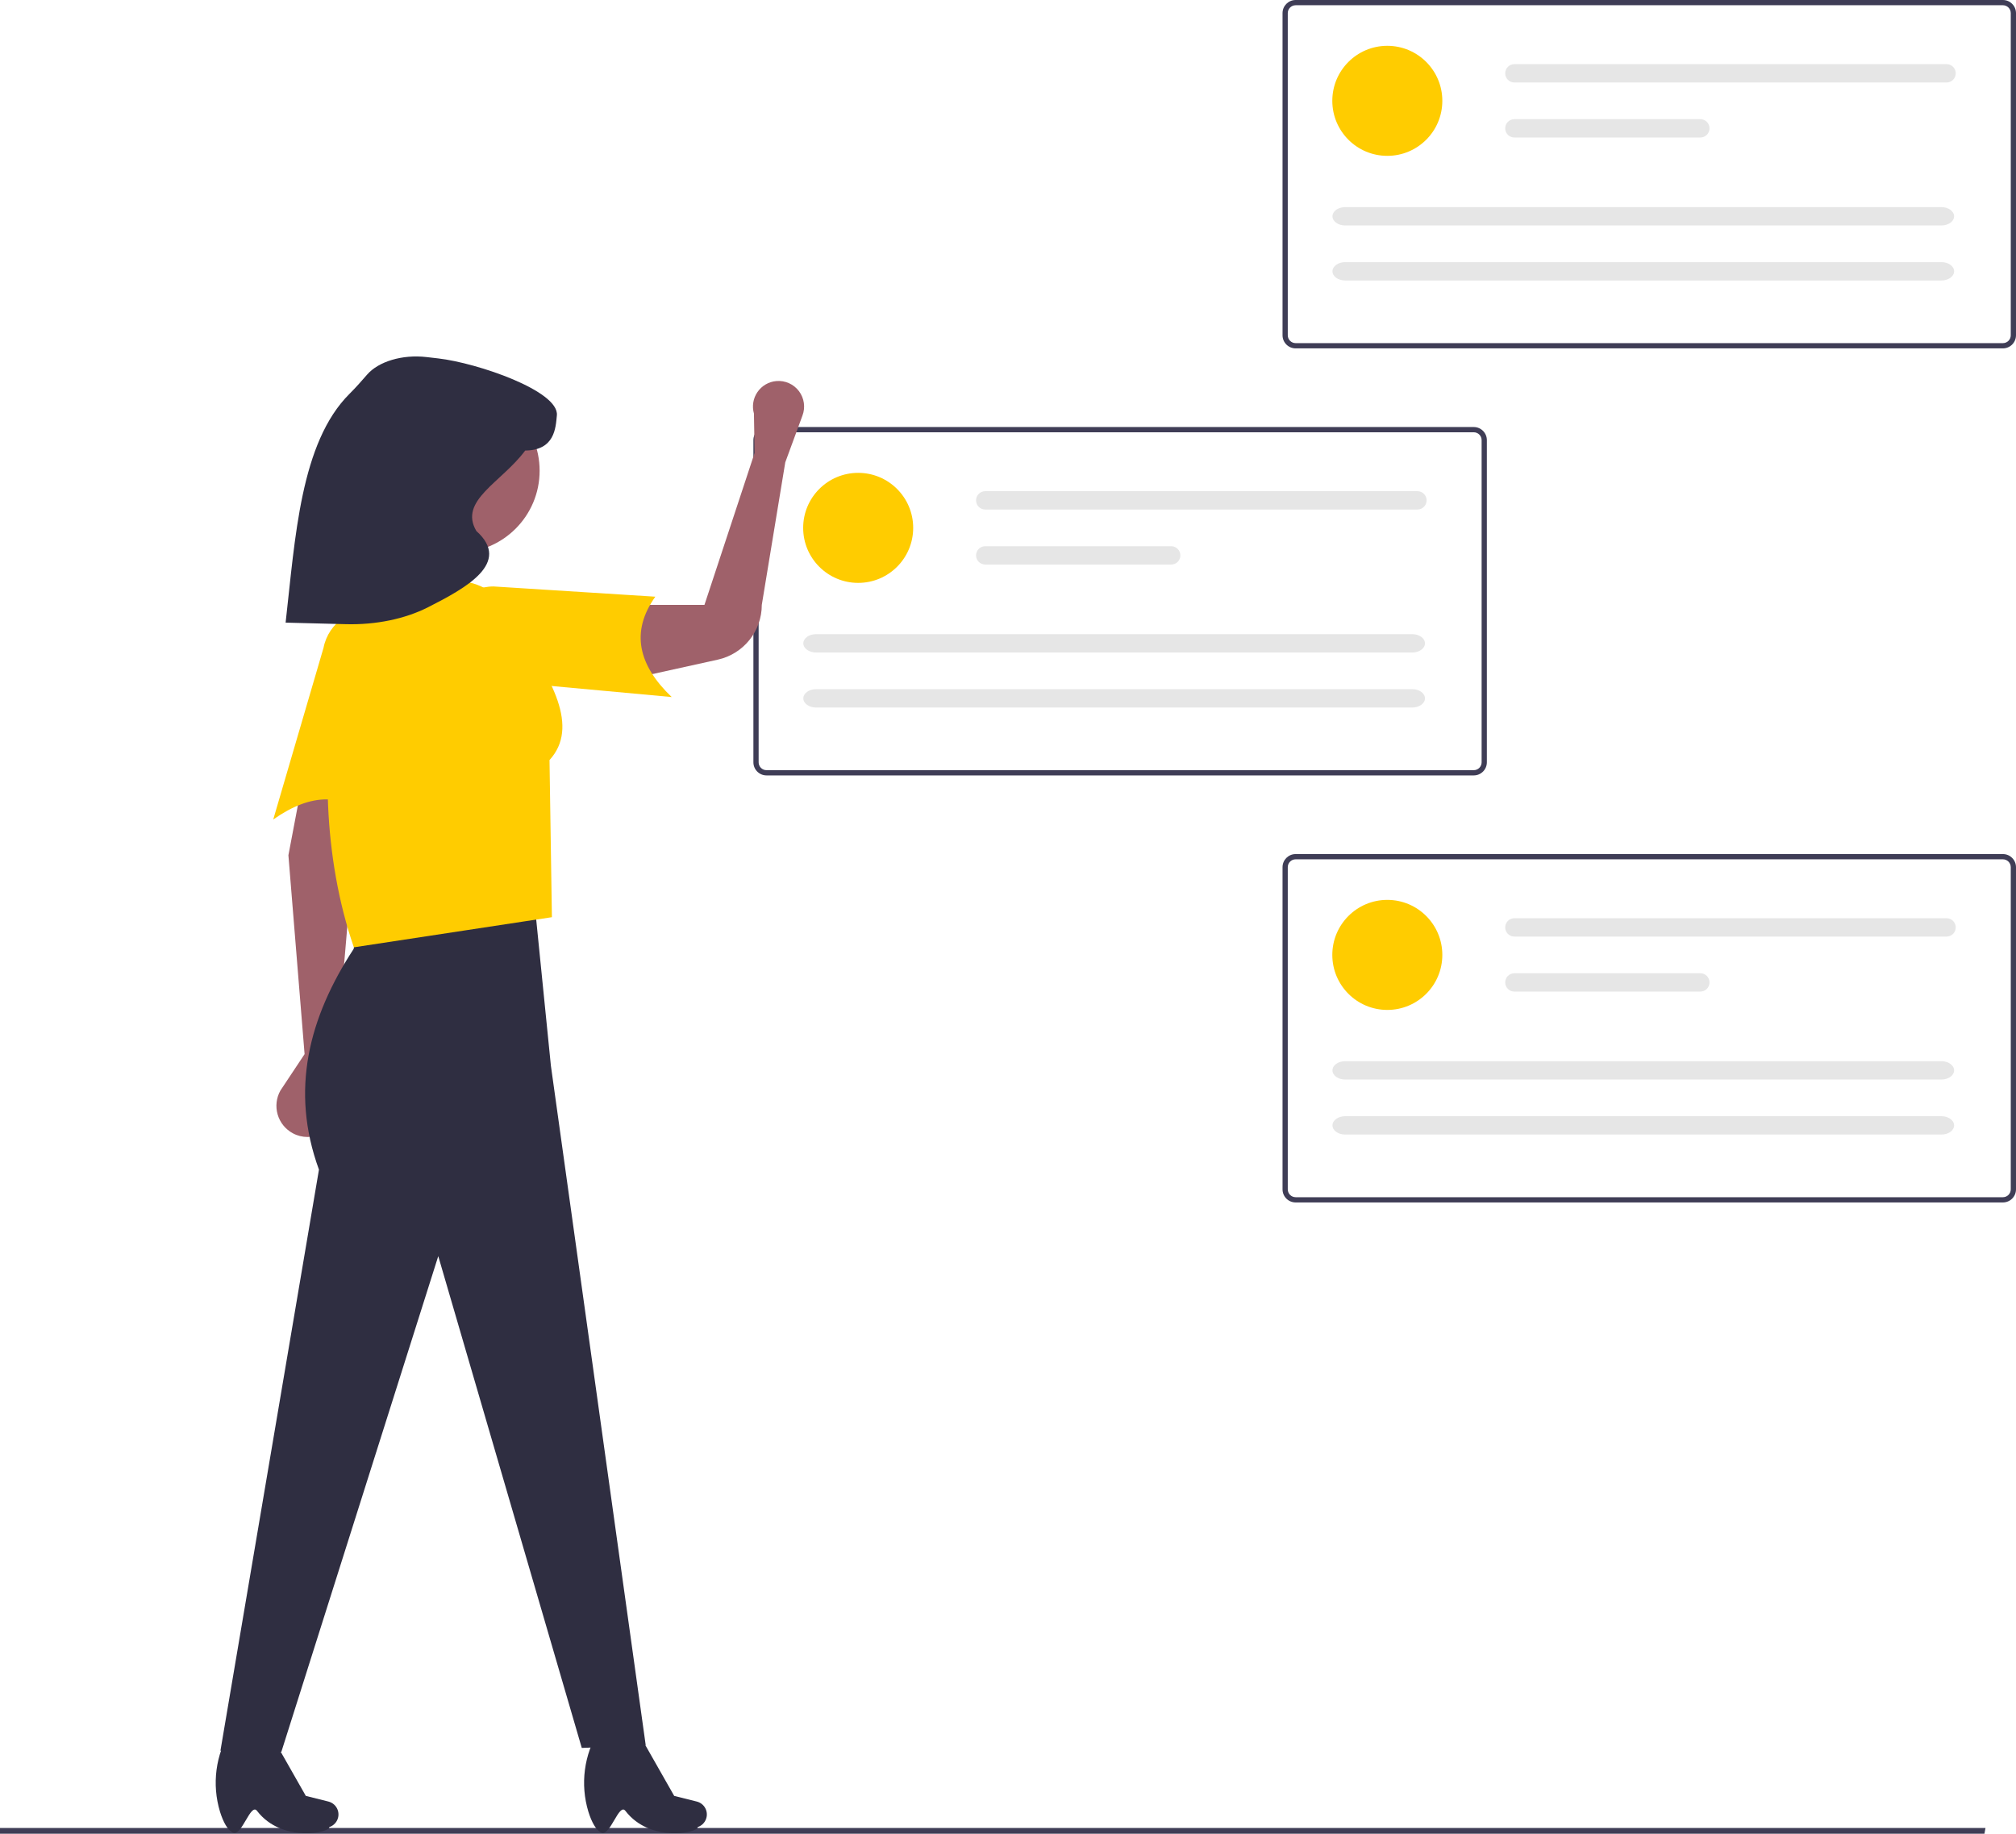
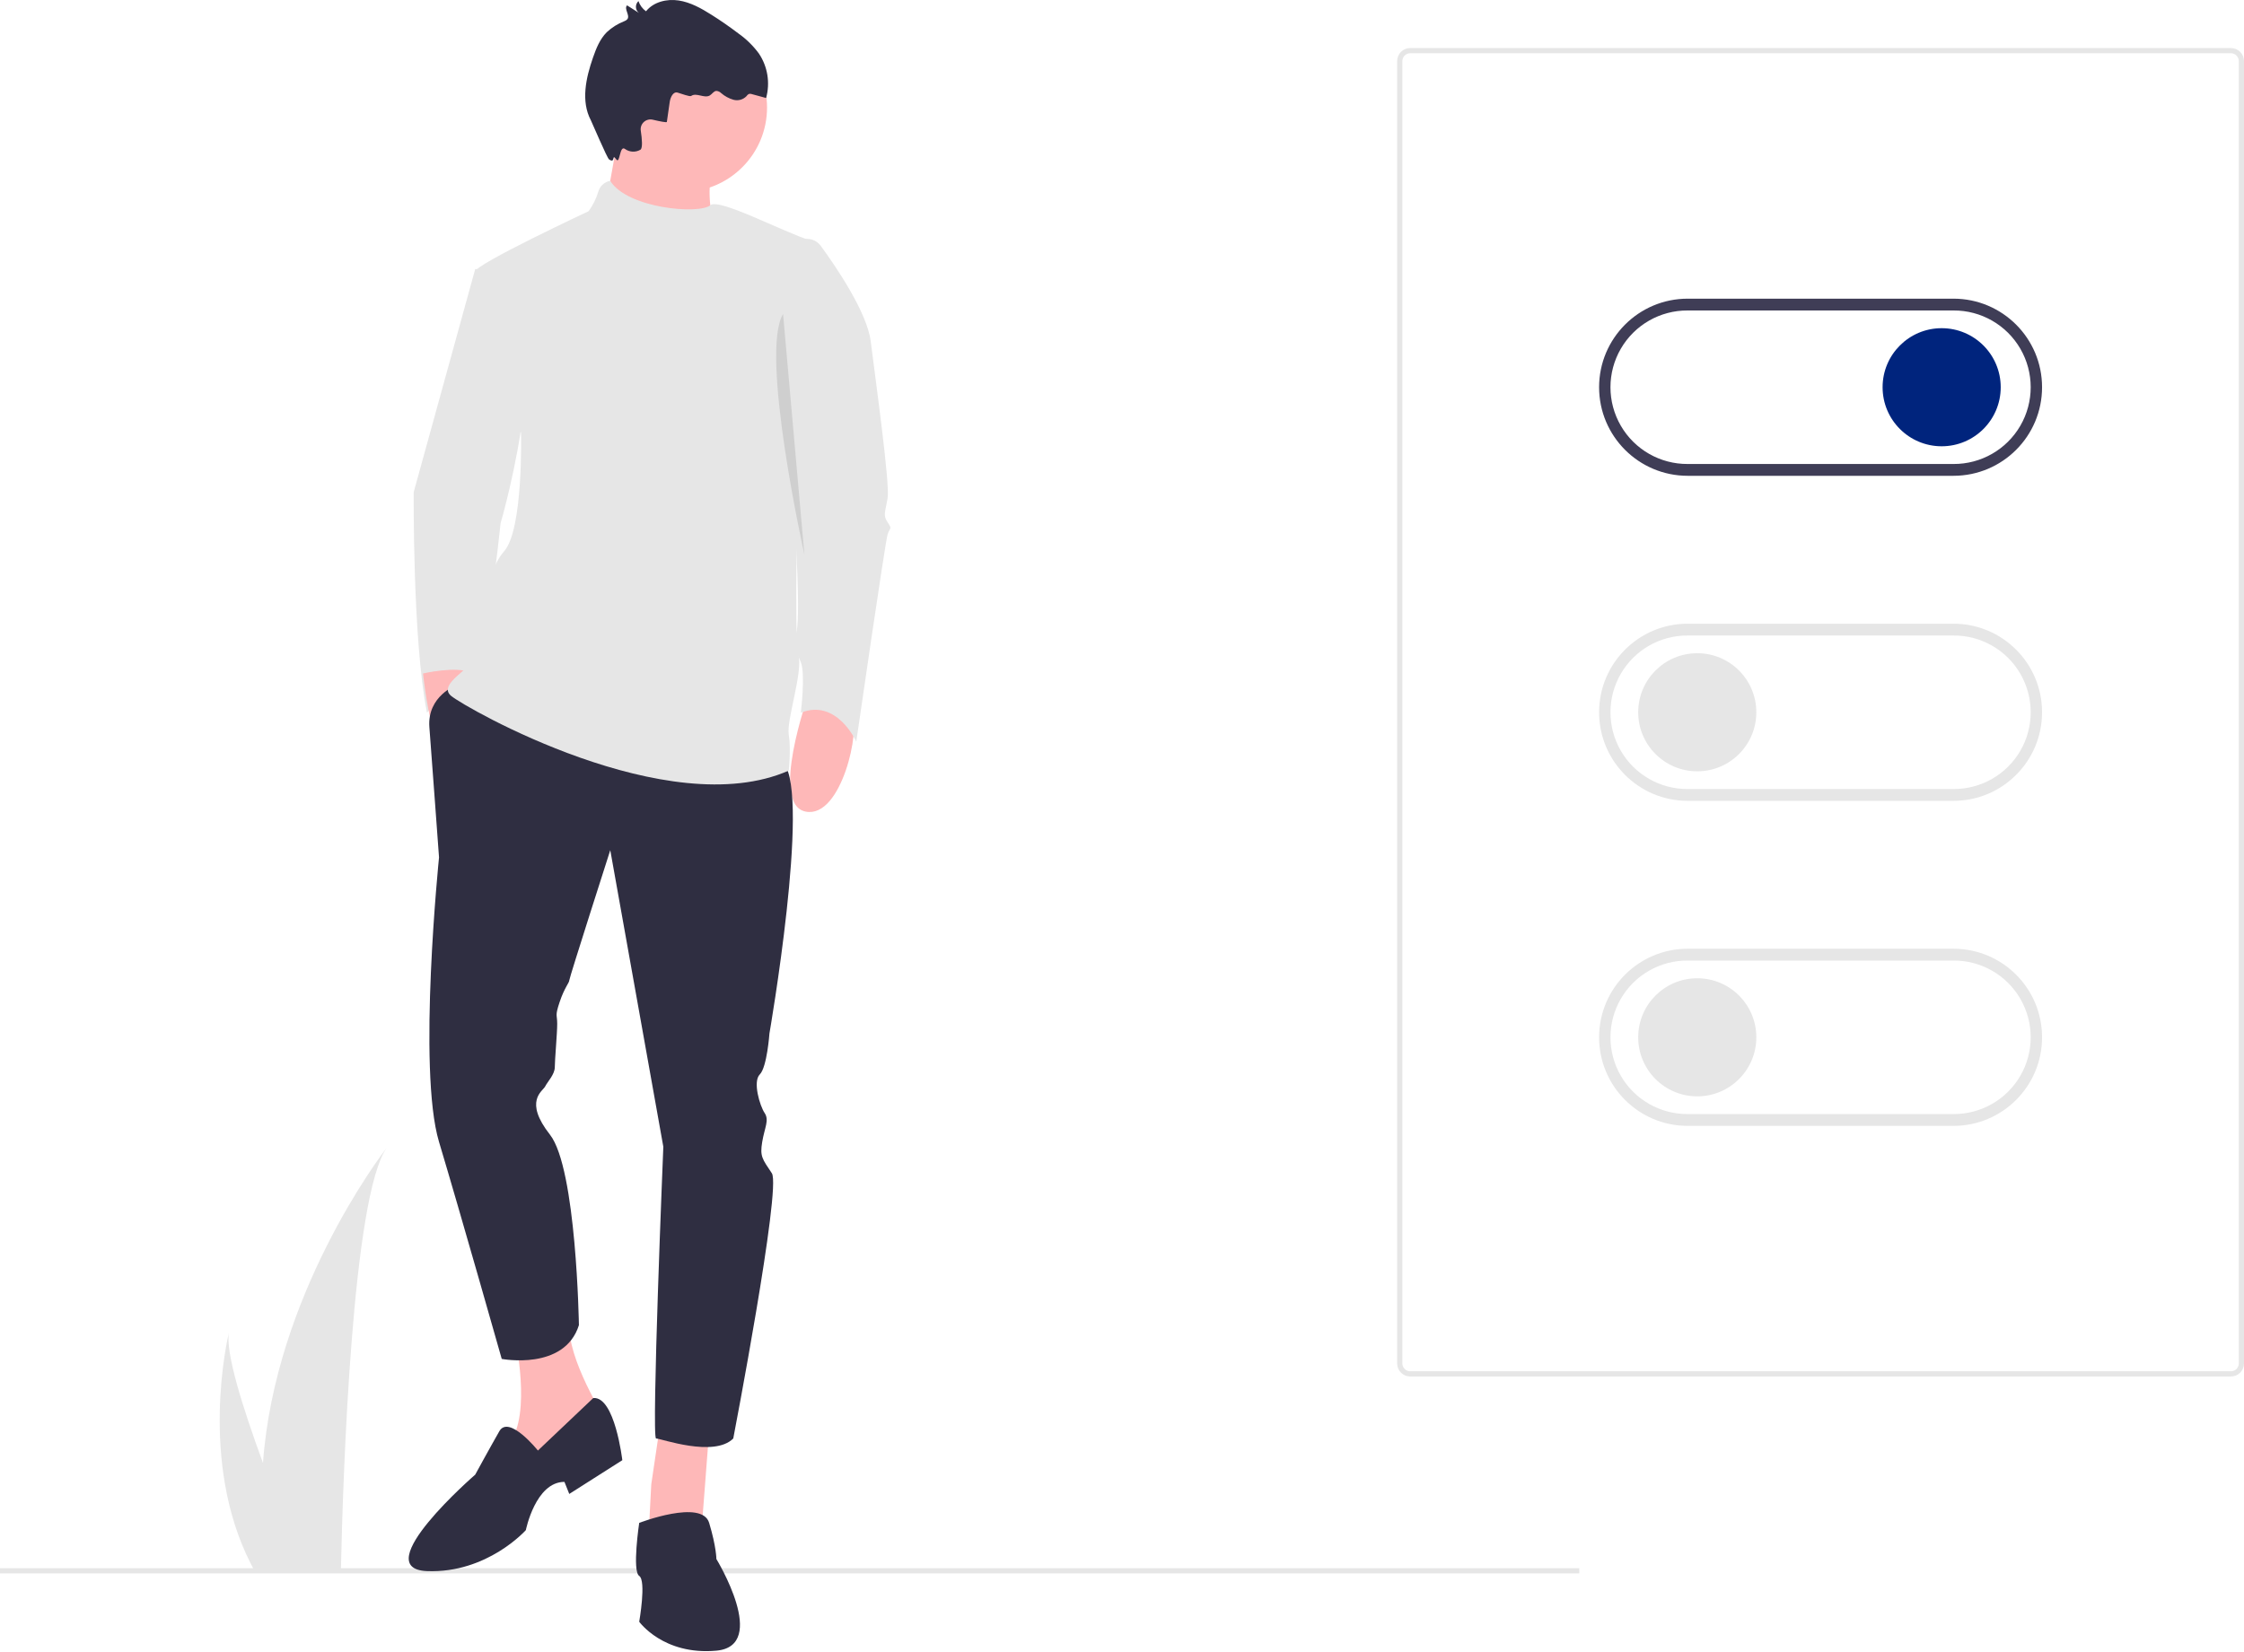
- <svg xmlns="http://www.w3.org/2000/svg" id="e9cedb39-6f65-4384-b75a-4a0d633b244e" data-name="Layer 1" width="769.612" height="699.927" viewBox="0 0 769.612 699.927">
-   <polygon points="757.569 699.927 0 699.927 0 697.745 757.964 697.745 757.569 699.927" fill="#3f3d56" />
-   <path d="M777.806,396.012H507.805a5.006,5.006,0,0,1-5-5V268.037a5.006,5.006,0,0,1,5-5H777.806a5.006,5.006,0,0,1,5,5V391.012A5.006,5.006,0,0,1,777.806,396.012ZM507.805,265.037a3.003,3.003,0,0,0-3,3V391.012a3.003,3.003,0,0,0,3,3H777.806a3.003,3.003,0,0,0,3-3V268.037a3.003,3.003,0,0,0-3-3Z" transform="translate(-215.194 -100.0367)" fill="#3f3d56" />
-   <circle cx="327.611" cy="201.488" r="21" fill="#ffcc00" />
-   <path d="M591.305,287.524a3.5,3.5,0,0,0,0,7h165a3.5,3.5,0,0,0,0-7Z" transform="translate(-215.194 -100.0367)" fill="#e6e6e6" />
-   <path d="M591.305,308.524a3.5,3.5,0,0,0,0,7h71a3.5,3.5,0,0,0,0-7Z" transform="translate(-215.194 -100.0367)" fill="#e6e6e6" />
-   <path d="M526.698,342.097c-2.662,0-4.829,1.57-4.829,3.5s2.167,3.5,4.829,3.5H754.347c2.662,0,4.829-1.57,4.829-3.5s-2.167-3.5-4.829-3.5Z" transform="translate(-215.194 -100.0367)" fill="#e6e6e6" />
-   <path d="M526.698,363.097c-2.662,0-4.829,1.57-4.829,3.5s2.167,3.5,4.829,3.5H754.347c2.662,0,4.829-1.57,4.829-3.5s-2.167-3.5-4.829-3.5Z" transform="translate(-215.194 -100.0367)" fill="#e6e6e6" />
-   <path d="M979.806,233.012H709.805a5.006,5.006,0,0,1-5-5V105.037a5.006,5.006,0,0,1,5-5H979.806a5.006,5.006,0,0,1,5,5V228.012A5.006,5.006,0,0,1,979.806,233.012ZM709.805,102.037a3.003,3.003,0,0,0-3,3V228.012a3.003,3.003,0,0,0,3,3H979.806a3.003,3.003,0,0,0,3-3V105.037a3.003,3.003,0,0,0-3-3Z" transform="translate(-215.194 -100.0367)" fill="#3f3d56" />
-   <circle cx="529.611" cy="38.488" r="21" fill="#ffcc00" />
-   <path d="M793.305,124.524a3.5,3.5,0,0,0,0,7h165a3.5,3.5,0,0,0,0-7Z" transform="translate(-215.194 -100.0367)" fill="#e6e6e6" />
-   <path d="M793.305,145.524a3.5,3.5,0,0,0,0,7h71a3.5,3.5,0,0,0,0-7Z" transform="translate(-215.194 -100.0367)" fill="#e6e6e6" />
-   <path d="M728.698,179.097c-2.662,0-4.829,1.57-4.829,3.5s2.167,3.5,4.829,3.5H956.347c2.662,0,4.829-1.57,4.829-3.5s-2.167-3.5-4.829-3.5Z" transform="translate(-215.194 -100.0367)" fill="#e6e6e6" />
-   <path d="M728.698,200.097c-2.662,0-4.829,1.57-4.829,3.5s2.167,3.5,4.829,3.5H956.347c2.662,0,4.829-1.57,4.829-3.5s-2.167-3.5-4.829-3.5Z" transform="translate(-215.194 -100.0367)" fill="#e6e6e6" />
-   <path d="M979.806,559.012H709.805a5.006,5.006,0,0,1-5-5V431.037a5.006,5.006,0,0,1,5-5H979.806a5.006,5.006,0,0,1,5,5V554.012A5.006,5.006,0,0,1,979.806,559.012ZM709.805,428.037a3.003,3.003,0,0,0-3,3V554.012a3.003,3.003,0,0,0,3,3H979.806a3.003,3.003,0,0,0,3-3V431.037a3.003,3.003,0,0,0-3-3Z" transform="translate(-215.194 -100.0367)" fill="#3f3d56" />
-   <circle cx="529.611" cy="364.488" r="21" fill="#ffcc00" />
-   <path d="M793.305,450.524a3.5,3.5,0,0,0,0,7h165a3.5,3.5,0,0,0,0-7Z" transform="translate(-215.194 -100.0367)" fill="#e6e6e6" />
-   <path d="M793.305,471.524a3.5,3.5,0,0,0,0,7h71a3.5,3.5,0,0,0,0-7Z" transform="translate(-215.194 -100.0367)" fill="#e6e6e6" />
-   <path d="M728.698,505.097c-2.662,0-4.829,1.57-4.829,3.5s2.167,3.5,4.829,3.5H956.347c2.662,0,4.829-1.57,4.829-3.5s-2.167-3.5-4.829-3.5Z" transform="translate(-215.194 -100.0367)" fill="#e6e6e6" />
-   <path d="M728.698,526.097c-2.662,0-4.829,1.57-4.829,3.5s2.167,3.5,4.829,3.5H956.347c2.662,0,4.829-1.57,4.829-3.5s-2.167-3.5-4.829-3.5Z" transform="translate(-215.194 -100.0367)" fill="#e6e6e6" />
-   <path d="M331.469,502.399l-9.233,13.907a11.905,11.905,0,0,0,4.722,16.29h0a11.905,11.905,0,0,0,17.516-9.342l-1.515-12.891,7.111-83.582,12.129-54.976-25.183-7.149-11.722,61.823Z" transform="translate(-215.194 -100.0367)" fill="#9f616a" />
-   <path d="M461.694,766.161,437.289,767.222l-54.787-187.721L322.617,768.672l-23.27-.389,37.608-221.792c-11.065-30.319-3.884-58.015,13.264-84.277l2.579-16.384,66.453-1.18,6.245,62.153Z" transform="translate(-215.194 -100.0367)" fill="#2f2e41" />
-   <path d="M444.731,799.544c3.438,1.569,6.742-11.518,9.217-8.293,9.573,12.476,28.213,8.17,27.569,6.184a5.07,5.07,0,0,0,3.196-6.607h0a5.07,5.07,0,0,0-3.518-3.139l-8.626-2.157L459.025,761.714l-14.761-1.868-.373.61a38.059,38.059,0,0,0-4.079,31.121C441.041,795.509,442.712,798.622,444.731,799.544Z" transform="translate(-215.194 -100.0367)" fill="#2f2e41" />
-   <path d="M304.101,799.544c3.438,1.569,6.742-11.518,9.217-8.293,9.573,12.476,28.213,8.17,27.569,6.184a5.07,5.07,0,0,0,3.196-6.607h0a5.07,5.07,0,0,0-3.518-3.139l-8.626-2.157L318.395,761.714l-14.761-1.868-.373.61a38.059,38.059,0,0,0-4.079,31.121C300.41,795.509,302.081,798.622,304.101,799.544Z" transform="translate(-215.194 -100.0367)" fill="#2f2e41" />
-   <path d="M319.5,412.849l19.2-65.54a17.979,17.979,0,0,1,21.098-14.191h0a17.979,17.979,0,0,1,14.191,21.098l-15.697,59.854C346.918,402.093,333.85,402.712,319.5,412.849Z" transform="translate(-215.194 -100.0367)" fill="#ffcc00" />
-   <path d="M489.216,351.823l-36.362,8.021,1.563-28.923h29.705l19.142-58.013-.251-15.013A9.764,9.764,0,0,1,511.567,245.485h0a9.764,9.764,0,0,1,9.947,13.233l-6.542,17.793L506.01,330.921v0A21.404,21.404,0,0,1,489.216,351.823Z" transform="translate(-215.194 -100.0367)" fill="#9f616a" />
-   <circle cx="174.734" cy="179.683" r="31.268" fill="#9f616a" />
-   <path d="M395.79,345.773l-46.12.782c7.365-23.096,12.424-44.69,11.725-62.536h35.176A306.82,306.82,0,0,0,395.79,345.773Z" transform="translate(-215.194 -100.0367)" fill="#9f616a" />
-   <path d="M425.886,450.13l-75.607,11.498c-11.944-34.662-12.296-74.664-5.923-104.268a48.678,48.678,0,0,1,13.131-38.946h0l36.74,3.908h0a23.511,23.511,0,0,1,17.667,17.085c14.175,19.652,24.56,38.247,13.075,50.744Z" transform="translate(-215.194 -100.0367)" fill="#ffcc00" />
-   <path d="M471.615,366.097l-68.008-6.254a17.979,17.979,0,0,1-17.979-17.979v0a17.979,17.979,0,0,1,17.979-17.979l61.754,3.908C455.793,341.256,458.911,353.962,471.615,366.097Z" transform="translate(-215.194 -100.0367)" fill="#ffcc00" />
-   <path d="M347.325,338.288l-23.099-.594c3.687-32.292,5.607-68.683,24.447-87.389,2.397-2.38,4.549-4.845,6.697-7.314,4.277-4.917,13.34-7.739,22.606-6.668l4.54.525c14.906,1.724,46.171,12.41,45.265,21.746-.461,4.754-.772,13.306-12.086,13.414-9.137,12.259-25.475,19.066-18.654,30.712,13.649,12.175-4.111,21.827-18.433,29.101C369.828,336.28,358.69,338.58,347.325,338.288Z" transform="translate(-215.194 -100.0367)" fill="#2f2e41" />
+ <svg xmlns="http://www.w3.org/2000/svg" id="a9ccde41-918e-4602-ae58-152cec57a8c1" data-name="Layer 1" width="861.202" height="633.857" viewBox="0 0 861.202 633.857">
+   <rect y="602.011" width="606.096" height="2" fill="#e6e6e6" />
+   <path d="M357.327,236.376h-5.554l-23.603,85.618s-.463,56.925,5.091,84.693c0,0,9.256-12.033,15.735-12.033s12.496-60.627,12.496-60.627S386.946,247.483,357.327,236.376Z" transform="translate(-169.3989 -133.0717)" fill="#e6e6e6" />
+   <path d="M479.507,400.208s-14.81,41.652-.926,44.429,21.289-32.396,17.586-37.024S479.507,400.208,479.507,400.208Z" transform="translate(-169.3989 -133.0717)" fill="#feb8b8" />
+   <path d="M331.756,391.603s4.163,44.01,17.921,40.665,5.619-38.356.308-40.988S331.756,391.603,331.756,391.603Z" transform="translate(-169.3989 -133.0717)" fill="#feb8b8" />
+   <path d="M367.509,649.196s6.479,31.471-4.628,39.801,3.702,25.917,3.702,25.917l35.173-37.024s-14.81-23.14-13.884-37.024Z" transform="translate(-169.3989 -133.0717)" fill="#feb8b8" />
+   <polygon points="253.646 544.818 249.944 569.809 249.018 587.395 269.381 585.544 272.158 549.446 253.646 544.818" fill="#feb8b8" />
+   <path d="M344.676,396.014s-11.415,4.194-10.489,16.227,3.702,49.983,3.702,49.983-8.33,81.453,0,109.221,24.066,83.304,24.066,83.304,24.066,4.628,29.619-12.958c0,0-.926-60.164-11.107-73.123s-2.777-16.661-1.851-18.512,3.702-4.628,3.702-7.405.926-12.958.926-16.661-.926-2.777.926-8.33,3.702-7.405,3.702-8.33,15.735-49.983,15.735-49.983l20.363,113.849s-4.628,111.998-2.777,111.998,22.214,7.405,29.619,0c0,0,18.512-96.263,14.81-101.816s-4.628-6.479-3.702-12.033,2.777-8.33.926-11.107-4.628-12.033-1.851-14.81,3.702-15.735,3.702-15.735,15.735-90.709,5.554-103.668S344.676,396.014,344.676,396.014Z" transform="translate(-169.3989 -133.0717)" fill="#2f2e41" />
+   <path d="M375.839,689.922s-11.107-13.884-14.81-7.405-9.256,16.661-9.256,16.661-41.652,36.099-18.512,37.024,37.95-15.735,37.95-15.735,3.702-18.512,14.81-18.512l1.851,4.628,20.363-12.958s-2.868-24.576-11.153-23.858Z" transform="translate(-169.3989 -133.0717)" fill="#2f2e41" />
+   <path d="M414.715,717.69s24.066-9.256,26.843,0,2.777,13.884,2.777,13.884,20.363,33.322,0,35.173-29.619-11.107-29.619-11.107,2.777-15.735,0-17.586S414.715,717.69,414.715,717.69Z" transform="translate(-169.3989 -133.0717)" fill="#2f2e41" />
+   <circle cx="261.977" cy="41.289" r="32.396" fill="#feb8b8" />
+   <path d="M407.31,181.766l-6.479,36.099,45.355,11.107s-10.644-26.38.926-37.95C450.038,188.095,407.31,181.766,407.31,181.766Z" transform="translate(-169.3989 -133.0717)" fill="#feb8b8" />
+   <path d="M403.591,202.485a5.907,5.907,0,0,0-4.612,4.272,24.648,24.648,0,0,1-3.702,7.405s-43.503,20.363-43.503,23.14S369.36,299.317,369.36,299.317s.926,37.024-6.479,45.355-14.81,38.875-12.958,41.652-12.958,9.256-7.405,13.884,83.304,49.057,129.585,28.694c0,0,.926-8.33,0-13.884s5.554-24.066,3.702-30.545,0-73.123,0-73.123l9.539-78.914a6.422,6.422,0,0,0-4.505-6.919C470.17,222.275,445.43,209,442.02,211.848,437.604,215.535,410.054,213.023,403.591,202.485Z" transform="translate(-169.3989 -133.0717)" fill="#e6e6e6" />
+   <path d="M476.73,225.269l.059-.024a6.42,6.42,0,0,1,7.572,2.169c5.736,7.849,17.806,25.489,19.211,36.73,1.851,14.81,7.405,54.611,6.479,60.164s-1.851,6.479,0,9.256.926,1.851,0,4.628-12.033,79.602-12.033,79.602-7.405-16.661-21.289-11.107c0,0,1.851-14.81,0-19.438s-3.702-7.405-1.851-11.107,0-39.801-.926-43.503,0-23.14,0-23.14l-8.33-37.95Z" transform="translate(-169.3989 -133.0717)" fill="#e6e6e6" />
+   <path d="M425.325,179.876l1.094-7.628c.255-1.778,1.296-4.116,3.025-3.632,1.471.411,4.677,1.671,5.213,1.291,2.01-1.424,5.051,1.066,7.165-.199.885-.53,1.463-1.665,2.492-1.741a2.839,2.839,0,0,1,1.83.829,12.453,12.453,0,0,0,4.736,2.573,5.094,5.094,0,0,0,4.986-1.359,2.648,2.648,0,0,1,.882-.845,1.978,1.978,0,0,1,1.268.058l5.4,1.47a20.75,20.75,0,0,0-2.776-17.084,34.361,34.361,0,0,0-7.865-7.703q-5.016-3.816-10.354-7.179c-3.894-2.46-8.024-4.781-12.579-5.472-4.554-.692-9.653.546-12.517,4.153a8.06,8.06,0,0,1-2.899-3.916,2.967,2.967,0,0,0,.191,4.549l-4.567-2.916c-1.284,1.348,1.225,3.792.131,5.299a2.791,2.791,0,0,1-1.229.803,20.936,20.936,0,0,0-6.696,4.215c-2.625,2.632-4.05,6.205-5.274,9.715-2.721,7.807-4.699,16.761-.833,24.069.438.829,6.225,14.504,6.995,15.037,2.606,1.803.91-2.56,2.777,0,1.464,2.007,1.19-5.676,3.366-3.989a5.425,5.425,0,0,0,5.905.266c.902-.626.611-4.1.125-7.291a3.759,3.759,0,0,1,4.573-4.229C422.601,179.655,425.278,180.2,425.325,179.876Z" transform="translate(-169.3989 -133.0717)" fill="#2f2e41" />
+   <path d="M469.93,253.603l8.189,92.457S460.816,268.516,469.93,253.603Z" transform="translate(-169.3989 -133.0717)" opacity="0.1" style="isolation:isolate" />
+   <path d="M317.823,573.686c-13.25,18.73-16.75,125.33-17.53,159.5-.02.77-.04,1.5-.05,2.19h-33.54c-.41-.73-.79-1.45-1.15-2.19-19.88-39.24-8.85-86.29-8.27-88.67-1.51,7.48,5.32,29.16,13.04,50.16C275.033,630.106,315.303,576.946,317.823,573.686Z" transform="translate(-169.3989 -133.0717)" fill="#e6e6e6" />
+   <circle cx="745.169" cy="148.656" r="22.667" fill="#00247d" />
+   <path d="M919.101,315.728h-102a34,34,0,1,1,0-68h102a34,34,0,0,1,0,68Zm-102-63.467a29.467,29.467,0,1,0,0,58.933h102a29.467,29.467,0,1,0,0-58.933Z" transform="translate(-169.3989 -133.0717)" fill="#3f3d56" />
+   <circle cx="651.376" cy="273.434" r="22.667" fill="#e6e6e6" />
+   <path d="M919.101,440.506h-102a34,34,0,0,1,0-68h102a34,34,0,0,1,0,68Zm-102-63.467a29.467,29.467,0,1,0,0,58.933h102a29.467,29.467,0,1,0,0-58.933Z" transform="translate(-169.3989 -133.0717)" fill="#e6e6e6" />
+   <circle cx="651.376" cy="398.213" r="22.667" fill="#e6e6e6" />
+   <path d="M919.101,565.284h-102a34,34,0,0,1,0-68h102a34,34,0,1,1,0,68Zm-102-63.467a29.467,29.467,0,1,0,0,58.933h102a29.467,29.467,0,1,0,0-58.933Z" transform="translate(-169.3989 -133.0717)" fill="#e6e6e6" />
+   <path d="M1025.601,661.494H710.601a5.006,5.006,0,0,1-5-5V156.518a5.006,5.006,0,0,1,5-5h315a5.006,5.006,0,0,1,5,5V656.494A5.006,5.006,0,0,1,1025.601,661.494ZM710.601,153.518a3.003,3.003,0,0,0-3,3V656.494a3.003,3.003,0,0,0,3,3h315a3.003,3.003,0,0,0,3-3V156.518a3.003,3.003,0,0,0-3-3Z" transform="translate(-169.3989 -133.0717)" fill="#e6e6e6" />
</svg>
